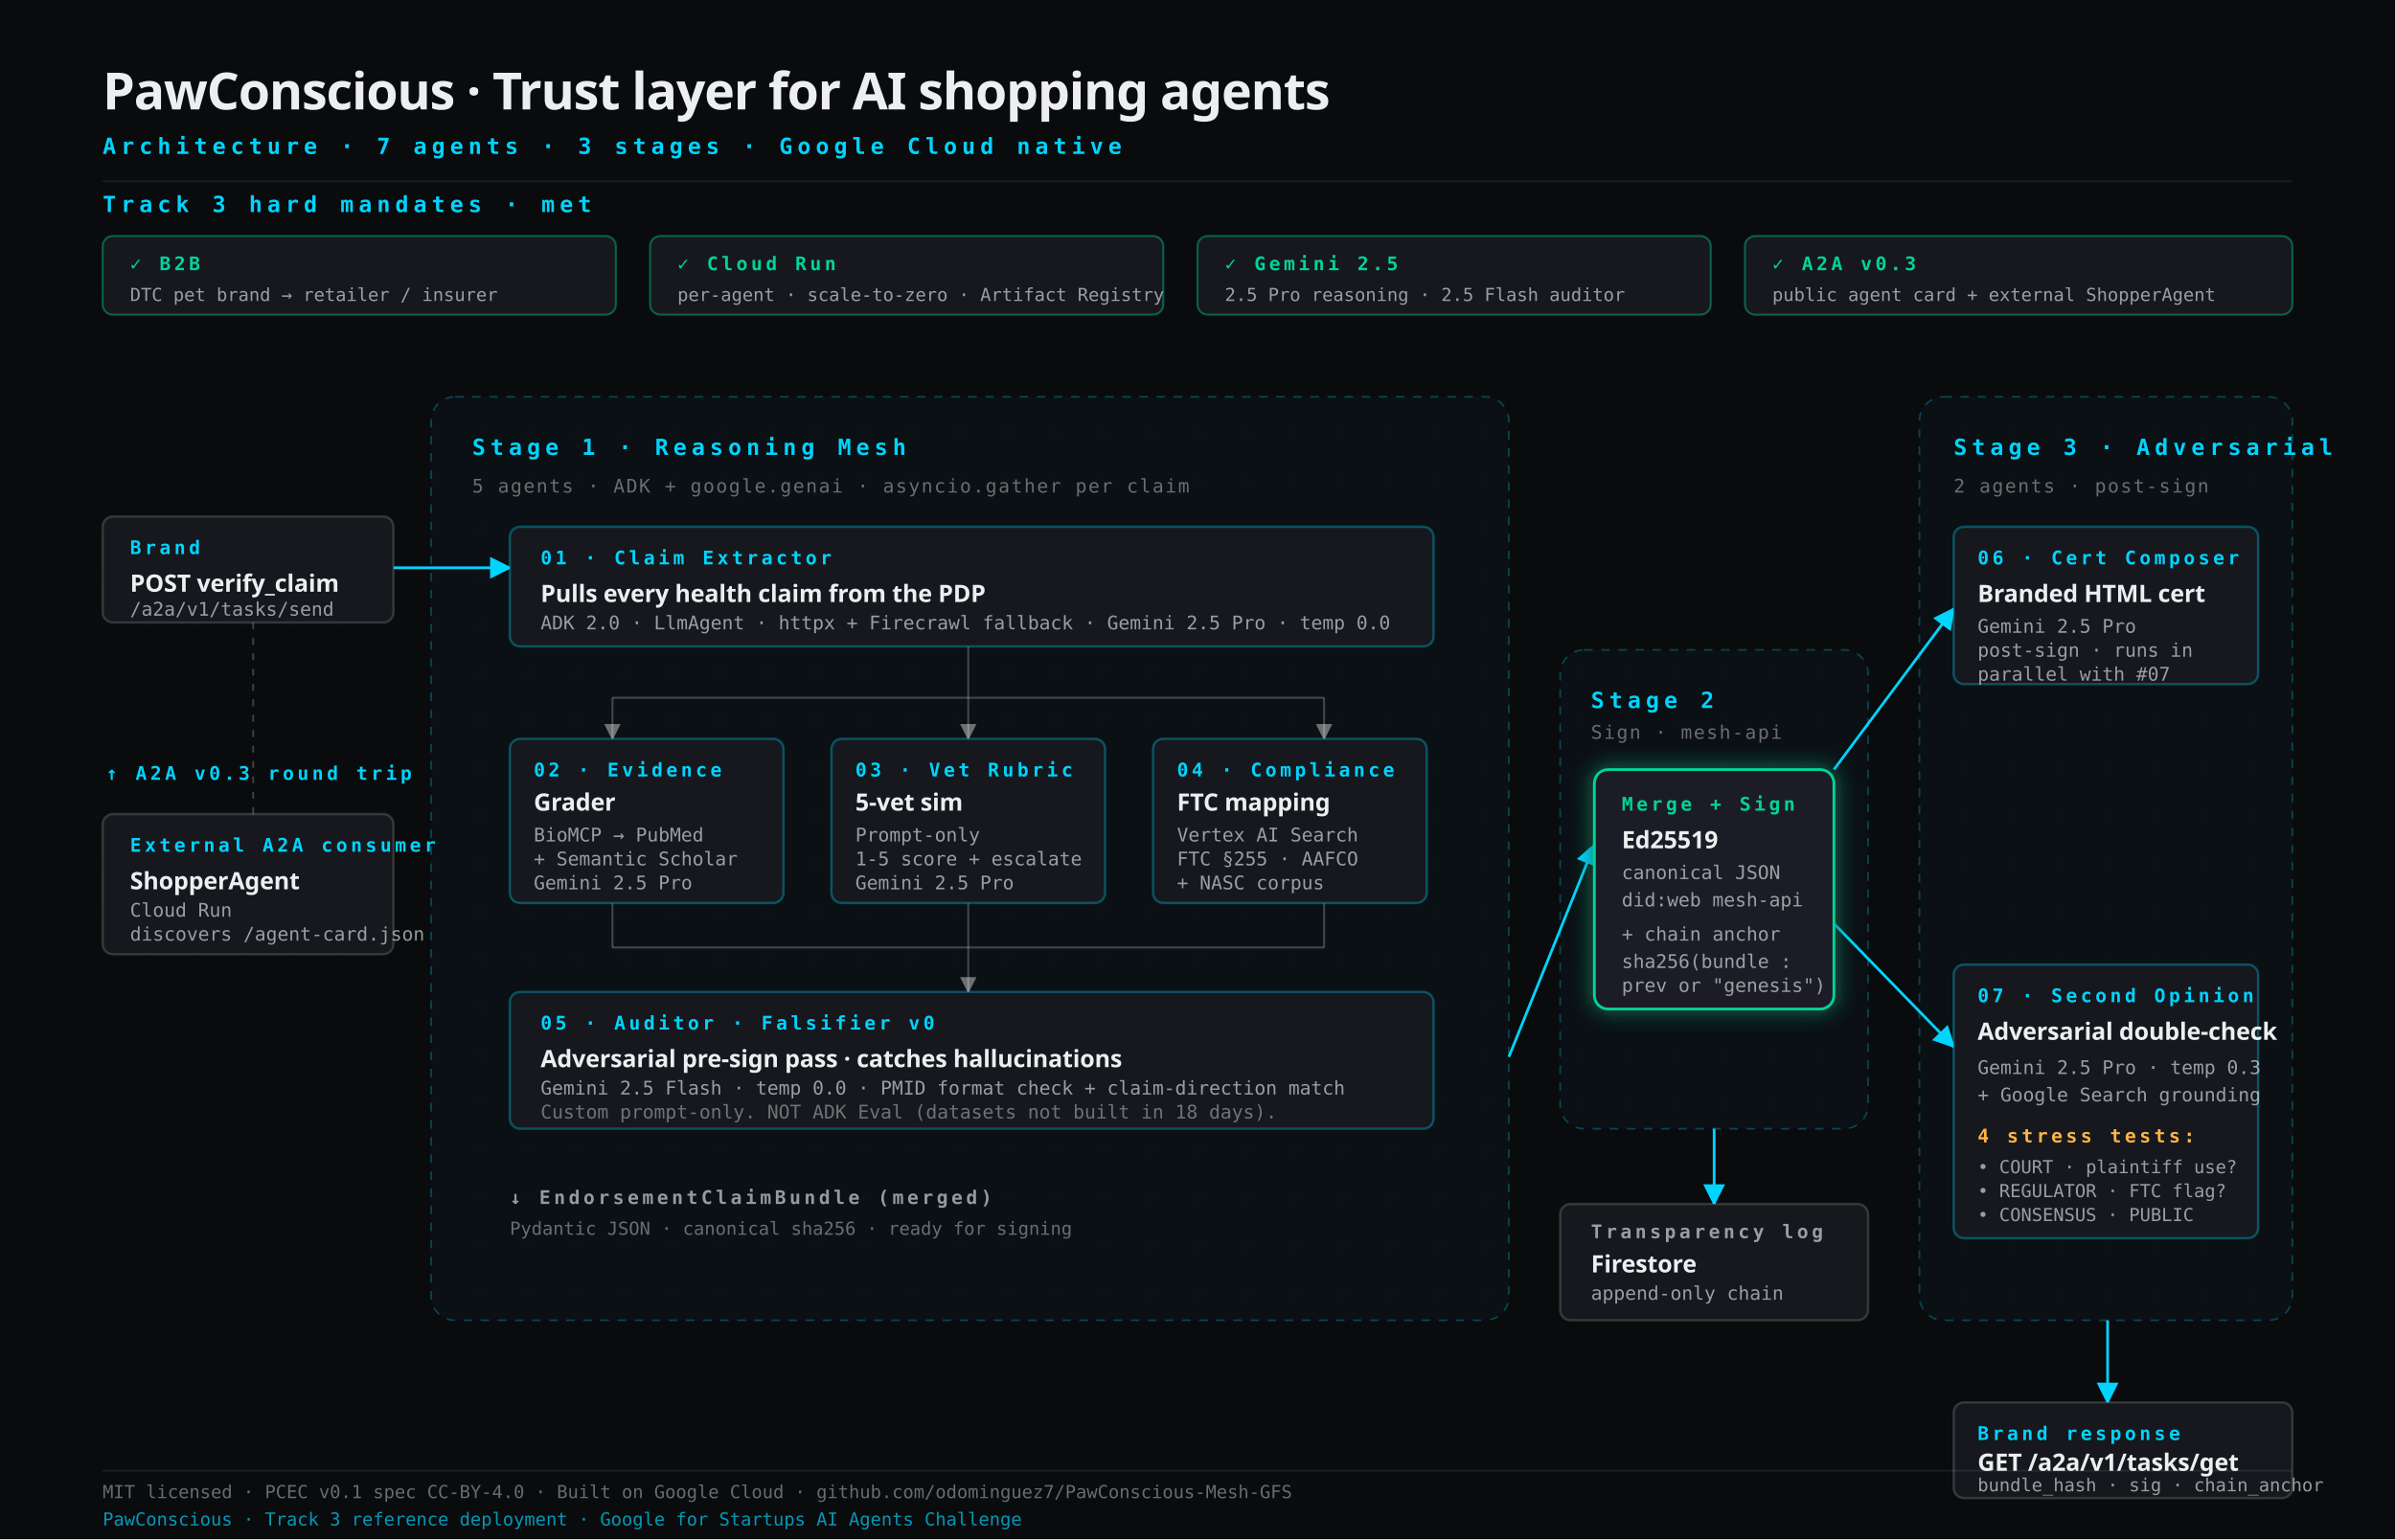
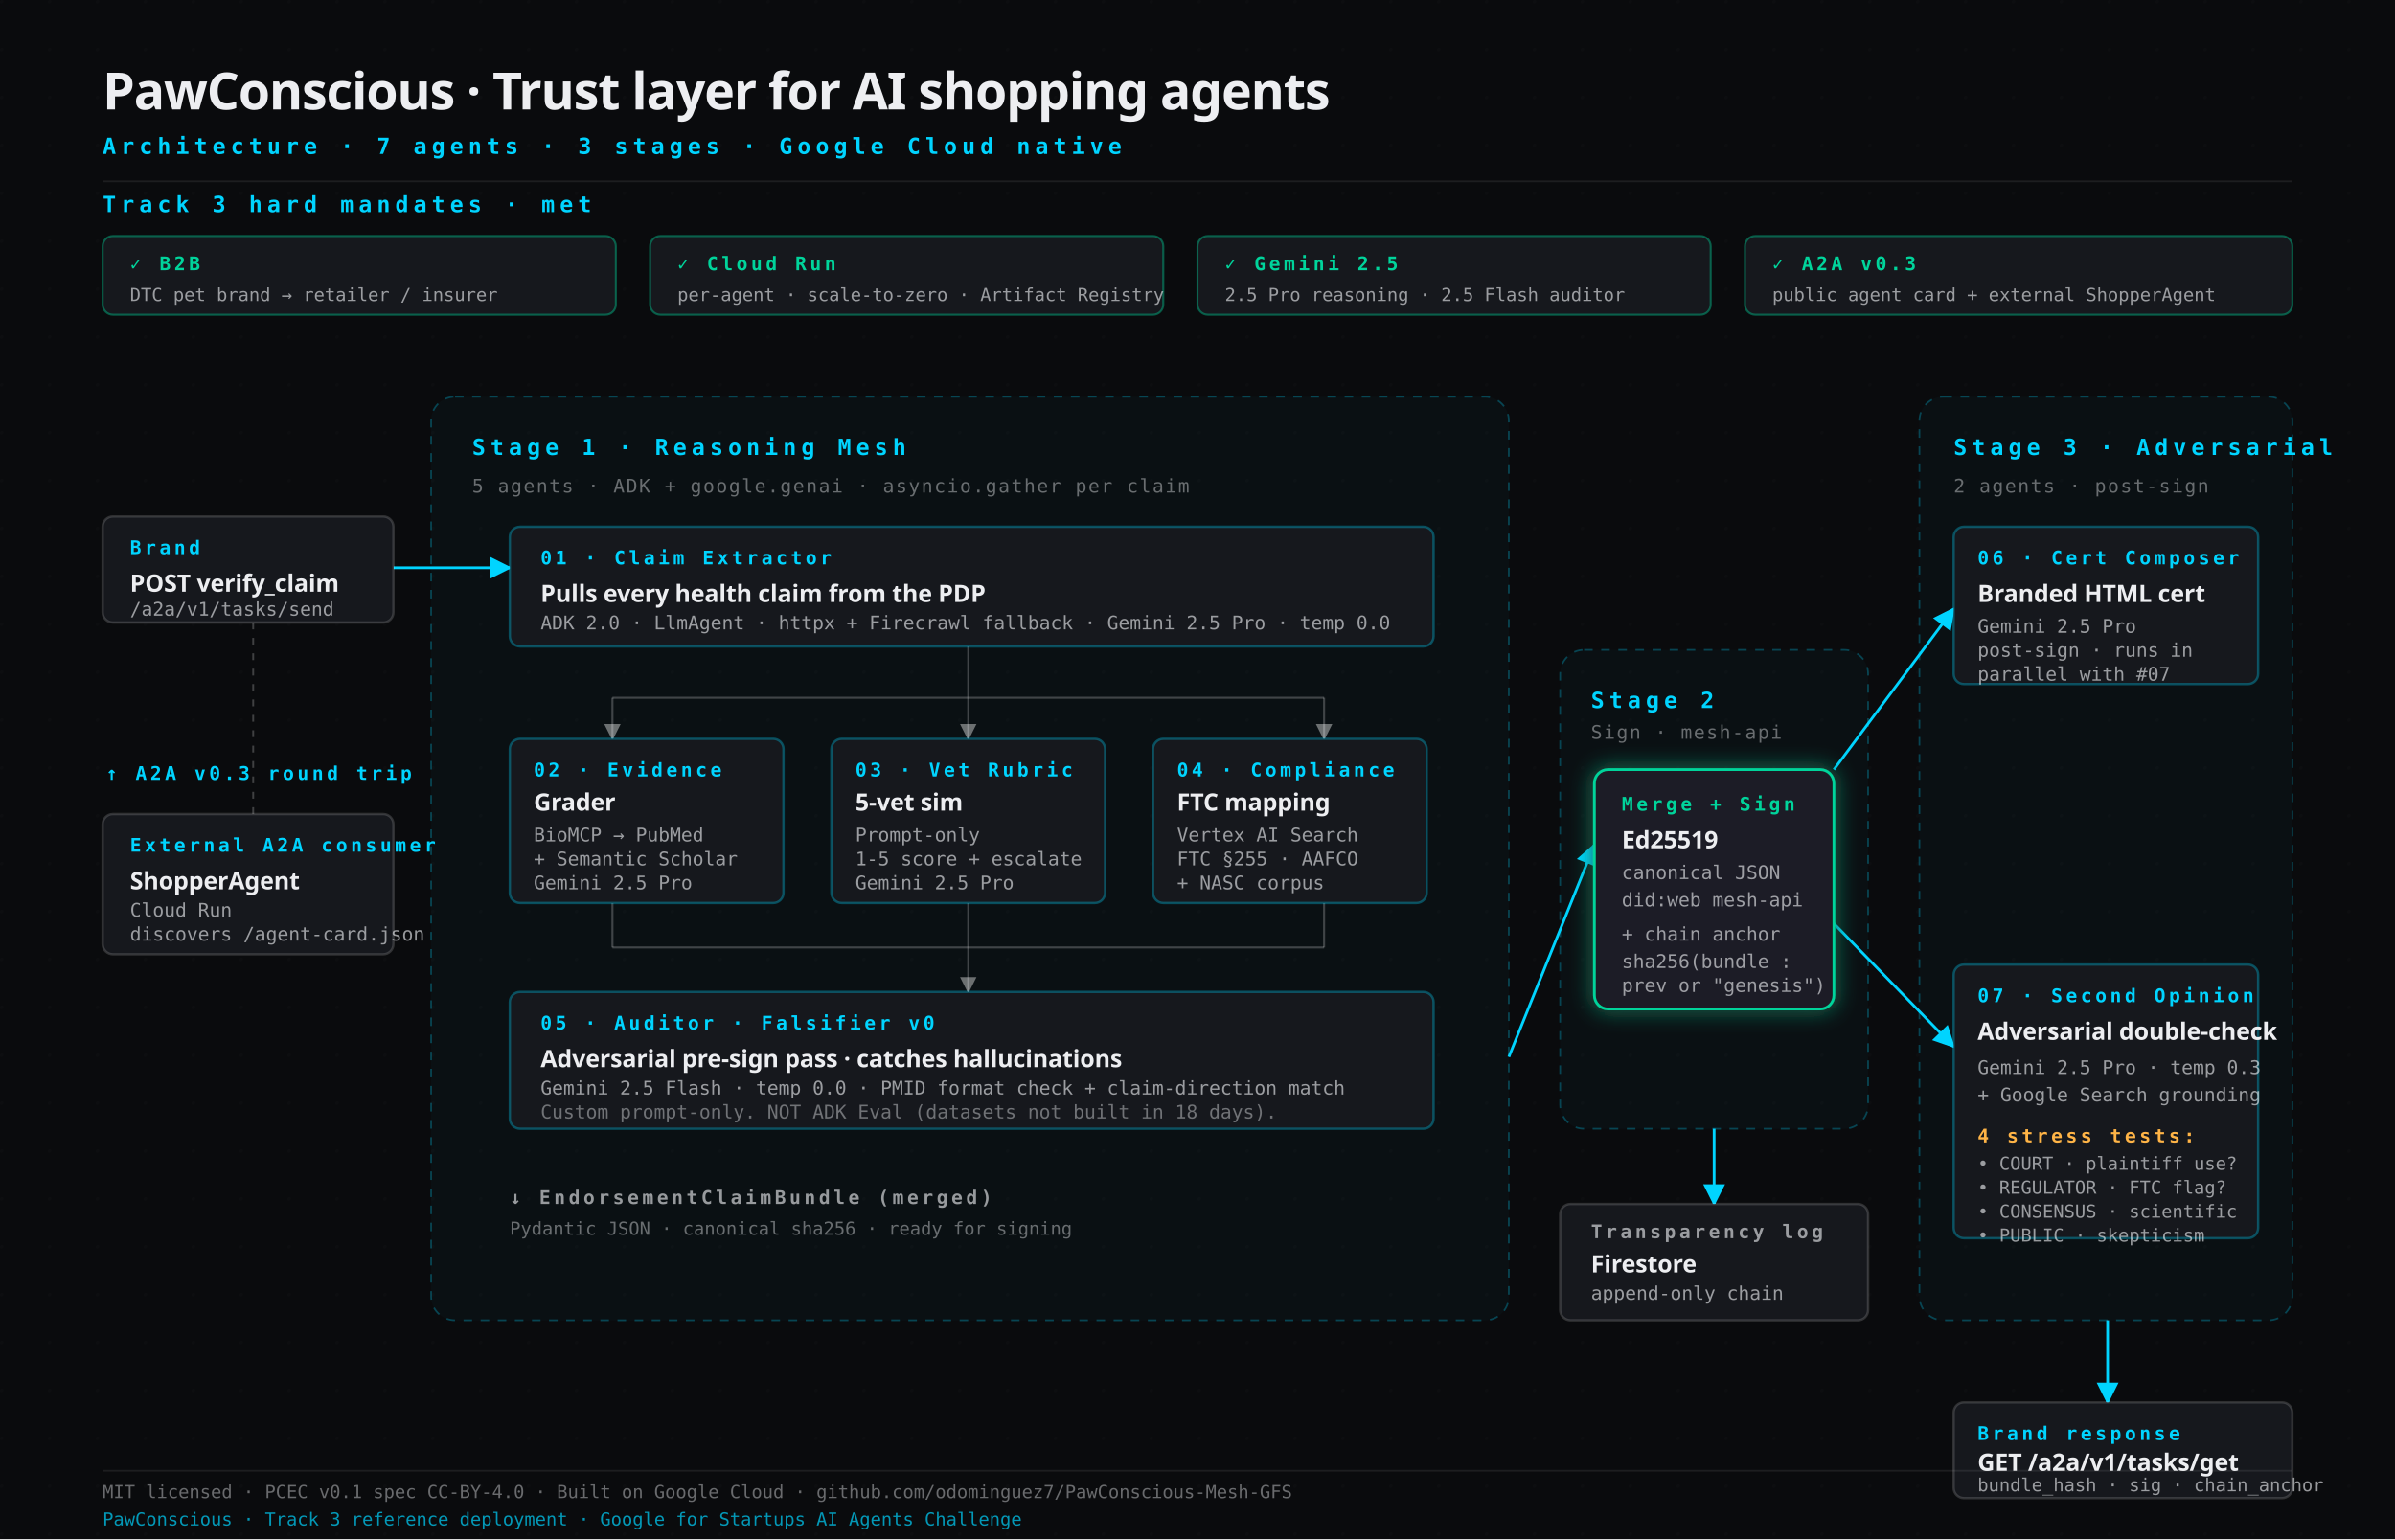
<svg xmlns="http://www.w3.org/2000/svg" viewBox="0 0 1400 900" preserveAspectRatio="xMidYMid meet" font-family="Geist, ui-sans-serif, system-ui, sans-serif" role="img" aria-label="PawConscious · 7-agent, 3-stage multi-agent system on Google Cloud (ADK + Gemini 2.5 + Cloud Run + A2A v0.3 + Vertex AI Search + Google Search grounding)">
  <defs>
    <style>
      .bg          { fill: #0A0B0D; }
      .panel       { fill: #16181D; }
      .panel-2     { fill: #1C1F25; }
      .ink         { fill: #EDEEF1; }
      .muted       { fill: rgba(237,238,241,0.62); }
      .dim         { fill: rgba(237,238,241,0.42); }
      .electric    { fill: #00D4FF; }
      .moss        { fill: #00D49B; }
      .warn        { fill: #FFB446; }
      .stage-fill  { fill: rgba(0,212,255,0.025); }
      .stage-stroke{ stroke: rgba(0,212,255,0.28); stroke-dasharray: 5 5; fill: none; }
      .display     { font-family: Geist, ui-sans-serif, system-ui, sans-serif; }
      .mono        { font-family: "JetBrains Mono", ui-monospace, monospace; }
      .h1          { font-size: 30px; font-weight: 600; letter-spacing: -0.02em; }
      .h2          { font-size: 13px; font-weight: 700; letter-spacing: 0.22em; text-transform: uppercase; }
      .stage-sub   { font-size: 11px; letter-spacing: 0.08em; }
      .lbl         { font-size: 11px; font-weight: 700; letter-spacing: 0.18em; text-transform: uppercase; }
      .ttl         { font-size: 14px; font-weight: 600; letter-spacing: -0.005em; }
      .meta        { font-size: 11px; }
      .meta-sm     { font-size: 10.5px; }
      .box         { fill: #16181D; stroke: rgba(255,255,255,0.16); stroke-width: 1.4; }
      .box-agent   { fill: #16181D; stroke: rgba(0,212,255,0.32); stroke-width: 1.4; }
      .box-sign    { fill: #1C1F25; stroke: #00D49B; stroke-width: 1.6; }
      .edge        { stroke: rgba(255,255,255,0.22); stroke-width: 1.2; fill: none; }
      .edge-flow   { stroke: #00D4FF; stroke-width: 1.6; fill: none; }
      .edge-dash   { stroke: rgba(255,255,255,0.22); stroke-width: 1.1; stroke-dasharray: 4 5; fill: none; }
    </style>
    <marker id="arr-mute" viewBox="0 0 10 10" refX="9" refY="5" markerWidth="8" markerHeight="8" orient="auto-start-reverse">
      <path d="M0,0 L10,5 L0,10 z" fill="rgba(255,255,255,0.4)" />
    </marker>
    <marker id="arr-flow" viewBox="0 0 10 10" refX="9" refY="5" markerWidth="8" markerHeight="8" orient="auto-start-reverse">
      <path d="M0,0 L10,5 L0,10 z" fill="#00D4FF" />
    </marker>
    <filter id="signing-glow" x="-50%" y="-50%" width="200%" height="200%">
      <feGaussianBlur stdDeviation="6" result="blur" />
      <feMerge>
        <feMergeNode in="blur" />
        <feMergeNode in="SourceGraphic" />
      </feMerge>
    </filter>
  </defs>
  <rect width="1400" height="900" class="bg" />
  <g opacity="0.5">
    <pattern id="dotgrid" x="0" y="0" width="28" height="28" patternUnits="userSpaceOnUse">
      <circle cx="1" cy="1" r="1" fill="rgba(255,255,255,0.025)" />
    </pattern>
    <rect x="0" y="0" width="1400" height="900" fill="url(#dotgrid)" />
  </g>
  <g>
    <text x="60" y="64" class="display h1 ink">PawConscious · Trust layer for AI shopping agents</text>
    <text x="60" y="90" class="mono h2 electric">Architecture · 7 agents · 3 stages · Google Cloud native</text>
    <line x1="60" y1="106" x2="1340" y2="106" stroke="rgba(255,255,255,0.08)" />
  </g>
  <g transform="translate(60, 124)">
    <text x="0" y="0" class="mono h2 electric">Track 3 hard mandates · met</text>
    <g transform="translate(0, 14)">
      <rect width="300" height="46" rx="6" class="panel" stroke="rgba(0,212,155,0.4)" stroke-width="1.2" />
      <text x="16" y="20" class="mono lbl moss">✓ B2B</text>
      <text x="16" y="38" class="mono meta-sm muted">DTC pet brand → retailer / insurer</text>
    </g>
    <g transform="translate(320, 14)">
      <rect width="300" height="46" rx="6" class="panel" stroke="rgba(0,212,155,0.4)" stroke-width="1.2" />
      <text x="16" y="20" class="mono lbl moss">✓ Cloud Run</text>
      <text x="16" y="38" class="mono meta-sm muted">per-agent · scale-to-zero · Artifact Registry</text>
    </g>
    <g transform="translate(640, 14)">
      <rect width="300" height="46" rx="6" class="panel" stroke="rgba(0,212,155,0.4)" stroke-width="1.2" />
      <text x="16" y="20" class="mono lbl moss">✓ Gemini 2.5</text>
      <text x="16" y="38" class="mono meta-sm muted">2.5 Pro reasoning · 2.5 Flash auditor</text>
    </g>
    <g transform="translate(960, 14)">
      <rect width="320" height="46" rx="6" class="panel" stroke="rgba(0,212,155,0.4)" stroke-width="1.2" />
      <text x="16" y="20" class="mono lbl moss">✓ A2A v0.3</text>
      <text x="16" y="38" class="mono meta-sm muted">public agent card + external ShopperAgent</text>
    </g>
  </g>
  <g transform="translate(0,0)">
    <rect x="252" y="232" width="630" height="540" rx="14" class="stage-fill" />
    <rect x="252" y="232" width="630" height="540" rx="14" class="stage-stroke" />
    <text x="276" y="266" class="mono h2 electric">Stage 1 · Reasoning Mesh</text>
    <text x="276" y="288" class="mono stage-sub dim">5 agents · ADK + google.genai · asyncio.gather per claim</text>
    <rect x="912" y="380" width="180" height="280" rx="14" class="stage-fill" />
    <rect x="912" y="380" width="180" height="280" rx="14" class="stage-stroke" />
    <text x="930" y="414" class="mono h2 electric">Stage 2</text>
    <text x="930" y="432" class="mono stage-sub dim">Sign · mesh-api</text>
    <rect x="1122" y="232" width="218" height="540" rx="14" class="stage-fill" />
    <rect x="1122" y="232" width="218" height="540" rx="14" class="stage-stroke" />
    <text x="1142" y="266" class="mono h2 electric">Stage 3 · Adversarial</text>
    <text x="1142" y="288" class="mono stage-sub dim">2 agents · post-sign</text>
  </g>
  <g>
    <line x1="230" y1="332" x2="298" y2="332" class="edge-flow" marker-end="url(#arr-flow)" />
    <line x1="566" y1="378" x2="566" y2="408" class="edge" />
    <line x1="358" y1="408" x2="774" y2="408" class="edge" />
    <line x1="358" y1="408" x2="358" y2="432" class="edge" marker-end="url(#arr-mute)" />
    <line x1="566" y1="408" x2="566" y2="432" class="edge" marker-end="url(#arr-mute)" />
    <line x1="774" y1="408" x2="774" y2="432" class="edge" marker-end="url(#arr-mute)" />
    <line x1="358" y1="528" x2="358" y2="554" class="edge" />
    <line x1="566" y1="528" x2="566" y2="554" class="edge" />
    <line x1="774" y1="528" x2="774" y2="554" class="edge" />
    <line x1="358" y1="554" x2="774" y2="554" class="edge" />
    <line x1="566" y1="554" x2="566" y2="580" class="edge" marker-end="url(#arr-mute)" />
    <line x1="882" y1="618" x2="932" y2="494" class="edge-flow" marker-end="url(#arr-flow)" />
    <line x1="1072" y1="450" x2="1142" y2="356" class="edge-flow" marker-end="url(#arr-flow)" />
    <line x1="1072" y1="540" x2="1142" y2="612" class="edge-flow" marker-end="url(#arr-flow)" />
    <line x1="148" y1="476" x2="148" y2="350" class="edge-dash" />
    <line x1="148" y1="350" x2="218" y2="332" class="edge-dash" marker-end="url(#arr-mute)" />
    <line x1="1232" y1="772" x2="1232" y2="820" class="edge-flow" marker-end="url(#arr-flow)" />
    <line x1="1002" y1="660" x2="1002" y2="704" class="edge-flow" marker-end="url(#arr-flow)" />
  </g>
  <g>
    <rect x="60" y="302" width="170" height="62" rx="6" class="box" />
    <text x="76" y="324" class="mono lbl electric">Brand</text>
    <text x="76" y="346" class="display ttl ink">POST verify_claim</text>
    <text x="76" y="360" class="mono meta muted">/a2a/v1/tasks/send</text>
    <rect x="60" y="476" width="170" height="82" rx="6" class="box" />
    <text x="76" y="498" class="mono lbl electric">External A2A consumer</text>
    <text x="76" y="520" class="display ttl ink">ShopperAgent</text>
    <text x="76" y="536" class="mono meta muted">Cloud Run</text>
    <text x="76" y="550" class="mono meta muted">discovers /agent-card.json</text>
    <text x="62" y="456" class="mono lbl electric" font-size="10">↑ A2A v0.3 round trip</text>
  </g>
  <g transform="translate(298, 308)">
    <rect width="540" height="70" rx="6" class="box-agent" />
    <text x="18" y="22" class="mono lbl electric">01 · Claim Extractor</text>
    <text x="18" y="44" class="display ttl ink">Pulls every health claim from the PDP</text>
    <text x="18" y="60" class="mono meta muted">ADK 2.0 · LlmAgent · httpx + Firecrawl fallback · Gemini 2.5 Pro · temp 0.0</text>
  </g>
  <g transform="translate(298, 432)">
    <rect width="160" height="96" rx="6" class="box-agent" />
    <text x="14" y="22" class="mono lbl electric">02 · Evidence</text>
    <text x="14" y="42" class="display ttl ink">Grader</text>
    <text x="14" y="60" class="mono meta muted">BioMCP → PubMed</text>
    <text x="14" y="74" class="mono meta muted">+ Semantic Scholar</text>
    <text x="14" y="88" class="mono meta muted">Gemini 2.5 Pro</text>
  </g>
  <g transform="translate(486, 432)">
    <rect width="160" height="96" rx="6" class="box-agent" />
    <text x="14" y="22" class="mono lbl electric">03 · Vet Rubric</text>
    <text x="14" y="42" class="display ttl ink">5-vet sim</text>
    <text x="14" y="60" class="mono meta muted">Prompt-only</text>
    <text x="14" y="74" class="mono meta muted">1-5 score + escalate</text>
    <text x="14" y="88" class="mono meta muted">Gemini 2.5 Pro</text>
  </g>
  <g transform="translate(674, 432)">
    <rect width="160" height="96" rx="6" class="box-agent" />
    <text x="14" y="22" class="mono lbl electric">04 · Compliance</text>
    <text x="14" y="42" class="display ttl ink">FTC mapping</text>
    <text x="14" y="60" class="mono meta muted">Vertex AI Search</text>
    <text x="14" y="74" class="mono meta muted">FTC §255 · AAFCO</text>
    <text x="14" y="88" class="mono meta muted">+ NASC corpus</text>
  </g>
  <g transform="translate(298, 580)">
    <rect width="540" height="80" rx="6" class="box-agent" />
    <text x="18" y="22" class="mono lbl electric">05 · Auditor · Falsifier v0</text>
    <text x="18" y="44" class="display ttl ink">Adversarial pre-sign pass · catches hallucinations</text>
    <text x="18" y="60" class="mono meta muted">Gemini 2.5 Flash · temp 0.0 · PMID format check + claim-direction match</text>
    <text x="18" y="74" class="mono meta dim">Custom prompt-only. NOT ADK Eval (datasets not built in 18 days).</text>
  </g>
  <g>
    <text x="298" y="704" class="mono lbl muted">↓ EndorsementClaimBundle (merged)</text>
    <text x="298" y="722" class="mono meta-sm dim">Pydantic JSON · canonical sha256 · ready for signing</text>
  </g>
  <g filter="url(#signing-glow)">
    <rect x="932" y="450" width="140" height="140" rx="8" class="box-sign" />
  </g>
  <g transform="translate(932, 450)">
    <text x="16" y="24" class="mono lbl moss">Merge + Sign</text>
    <text x="16" y="46" class="display ttl ink">Ed25519</text>
    <text x="16" y="64" class="mono meta muted">canonical JSON</text>
    <text x="16" y="80" class="mono meta muted">did:web mesh-api</text>
    <text x="16" y="100" class="mono meta muted">+ chain anchor</text>
    <text x="16" y="116" class="mono meta muted">sha256(bundle :</text>
    <text x="16" y="130" class="mono meta muted">prev or "genesis")</text>
  </g>
  <g>
    <rect x="912" y="704" width="180" height="68" rx="6" class="box" />
    <text x="930" y="724" class="mono lbl muted">Transparency log</text>
    <text x="930" y="744" class="display ttl ink">Firestore</text>
    <text x="930" y="760" class="mono meta muted">append-only chain</text>
  </g>
  <g transform="translate(1142, 308)">
    <rect width="178" height="92" rx="6" class="box-agent" />
    <text x="14" y="22" class="mono lbl electric">06 · Cert Composer</text>
    <text x="14" y="44" class="display ttl ink">Branded HTML cert</text>
    <text x="14" y="62" class="mono meta muted">Gemini 2.5 Pro</text>
    <text x="14" y="76" class="mono meta muted">post-sign · runs in</text>
    <text x="14" y="90" class="mono meta muted">parallel with #07</text>
  </g>
  <g transform="translate(1142, 564)">
    <rect width="178" height="160" rx="6" class="box-agent" />
    <text x="14" y="22" class="mono lbl electric">07 · Second Opinion</text>
    <text x="14" y="44" class="display ttl ink">Adversarial double-check</text>
    <text x="14" y="64" class="mono meta muted">Gemini 2.5 Pro · temp 0.3</text>
    <text x="14" y="80" class="mono meta muted">+ Google Search grounding</text>
    <text x="14" y="104" class="mono lbl warn">4 stress tests:</text>
-     <text x="14" y="122" class="mono meta-sm muted">• COURT · plaintiff use?</text>
-     <text x="14" y="136" class="mono meta-sm muted">• REGULATOR · FTC flag?</text>
-     <text x="14" y="150" class="mono meta-sm muted">• CONSENSUS · PUBLIC</text>
+     <text x="14" y="120" class="mono meta-sm muted">• COURT · plaintiff use?</text>
+     <text x="14" y="134" class="mono meta-sm muted">• REGULATOR · FTC flag?</text>
+     <text x="14" y="148" class="mono meta-sm muted">• CONSENSUS · scientific</text>
+     <text x="14" y="162" class="mono meta-sm muted">• PUBLIC · skepticism</text>
  </g>
  <g transform="translate(1142, 820)">
    <rect width="198" height="56" rx="6" class="box" />
    <text x="14" y="22" class="mono lbl electric">Brand response</text>
    <text x="14" y="40" class="display ttl ink">GET /a2a/v1/tasks/get</text>
    <text x="14" y="52" class="mono meta-sm muted">bundle_hash · sig · chain_anchor</text>
  </g>
  <g transform="translate(60, 870)">
    <line x1="0" y1="-10" x2="1280" y2="-10" stroke="rgba(255,255,255,0.08)" />
    <text x="0" y="6" class="mono meta-sm dim">MIT licensed · PCEC v0.1 spec CC-BY-4.0 · Built on Google Cloud · github.com/odominguez7/PawConscious-Mesh-GFS</text>
    <text x="0" y="22" class="mono meta-sm electric" opacity="0.7">PawConscious · Track 3 reference deployment · Google for Startups AI Agents Challenge</text>
  </g>
</svg>
